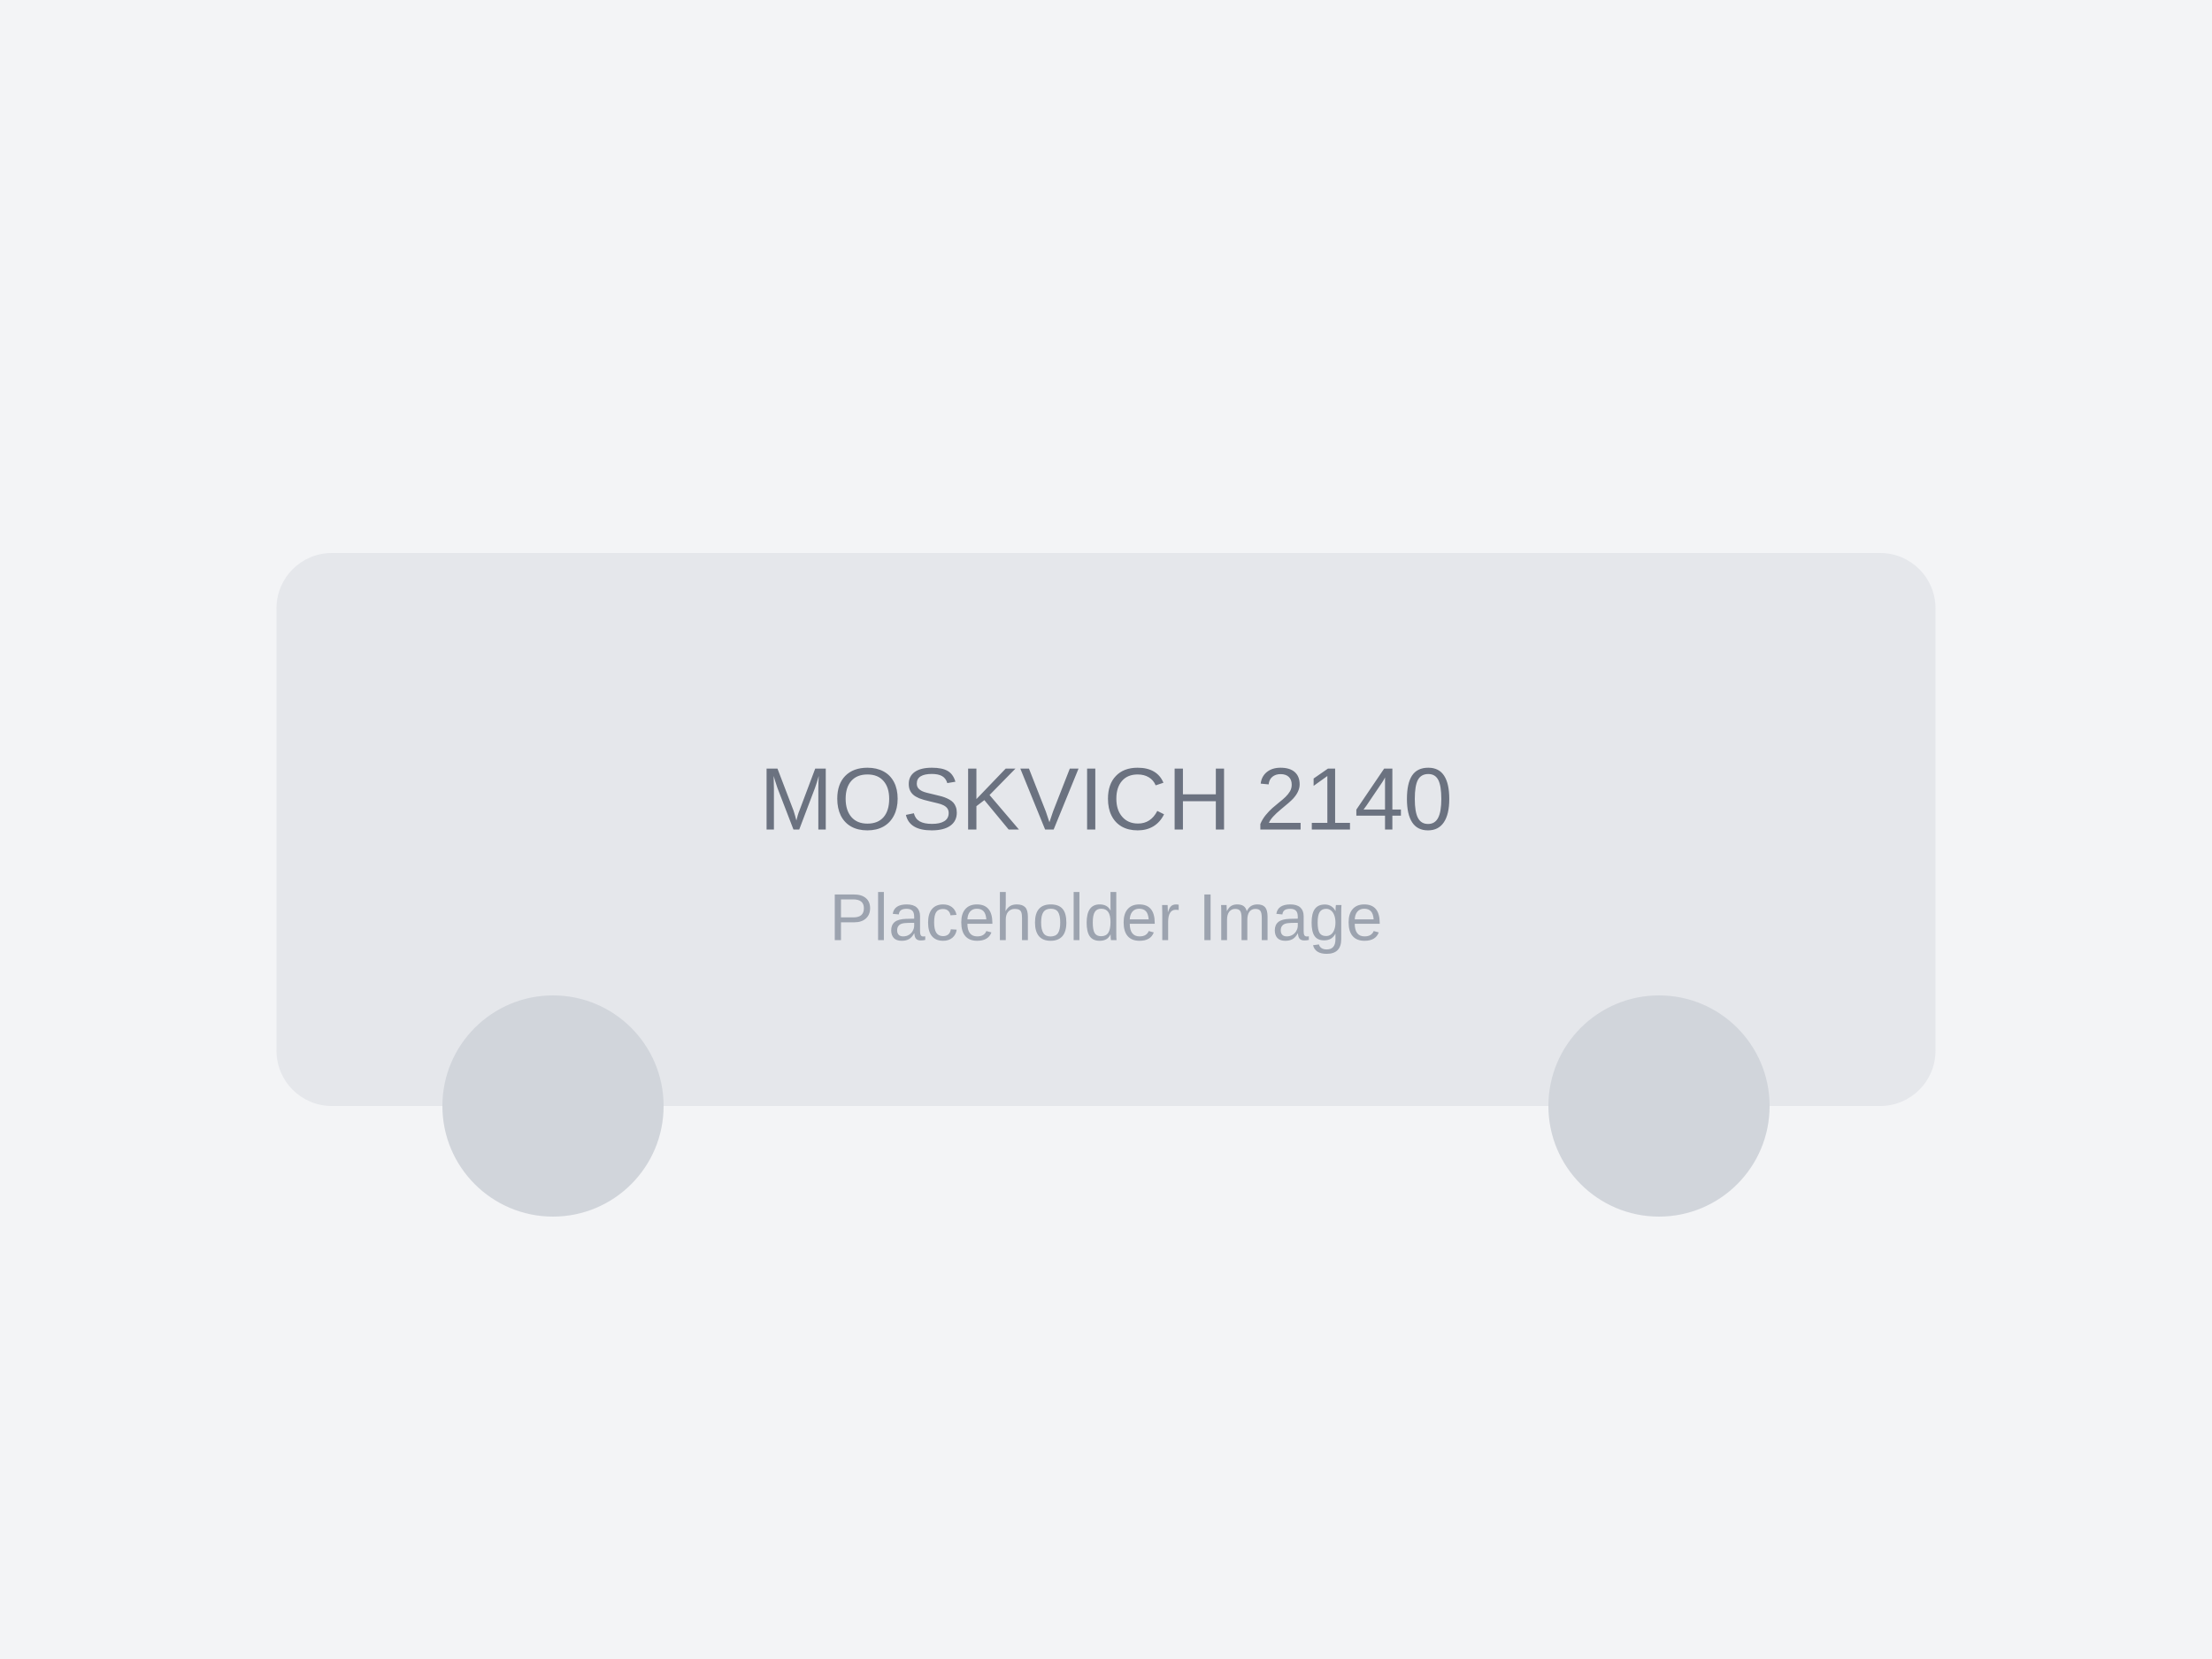
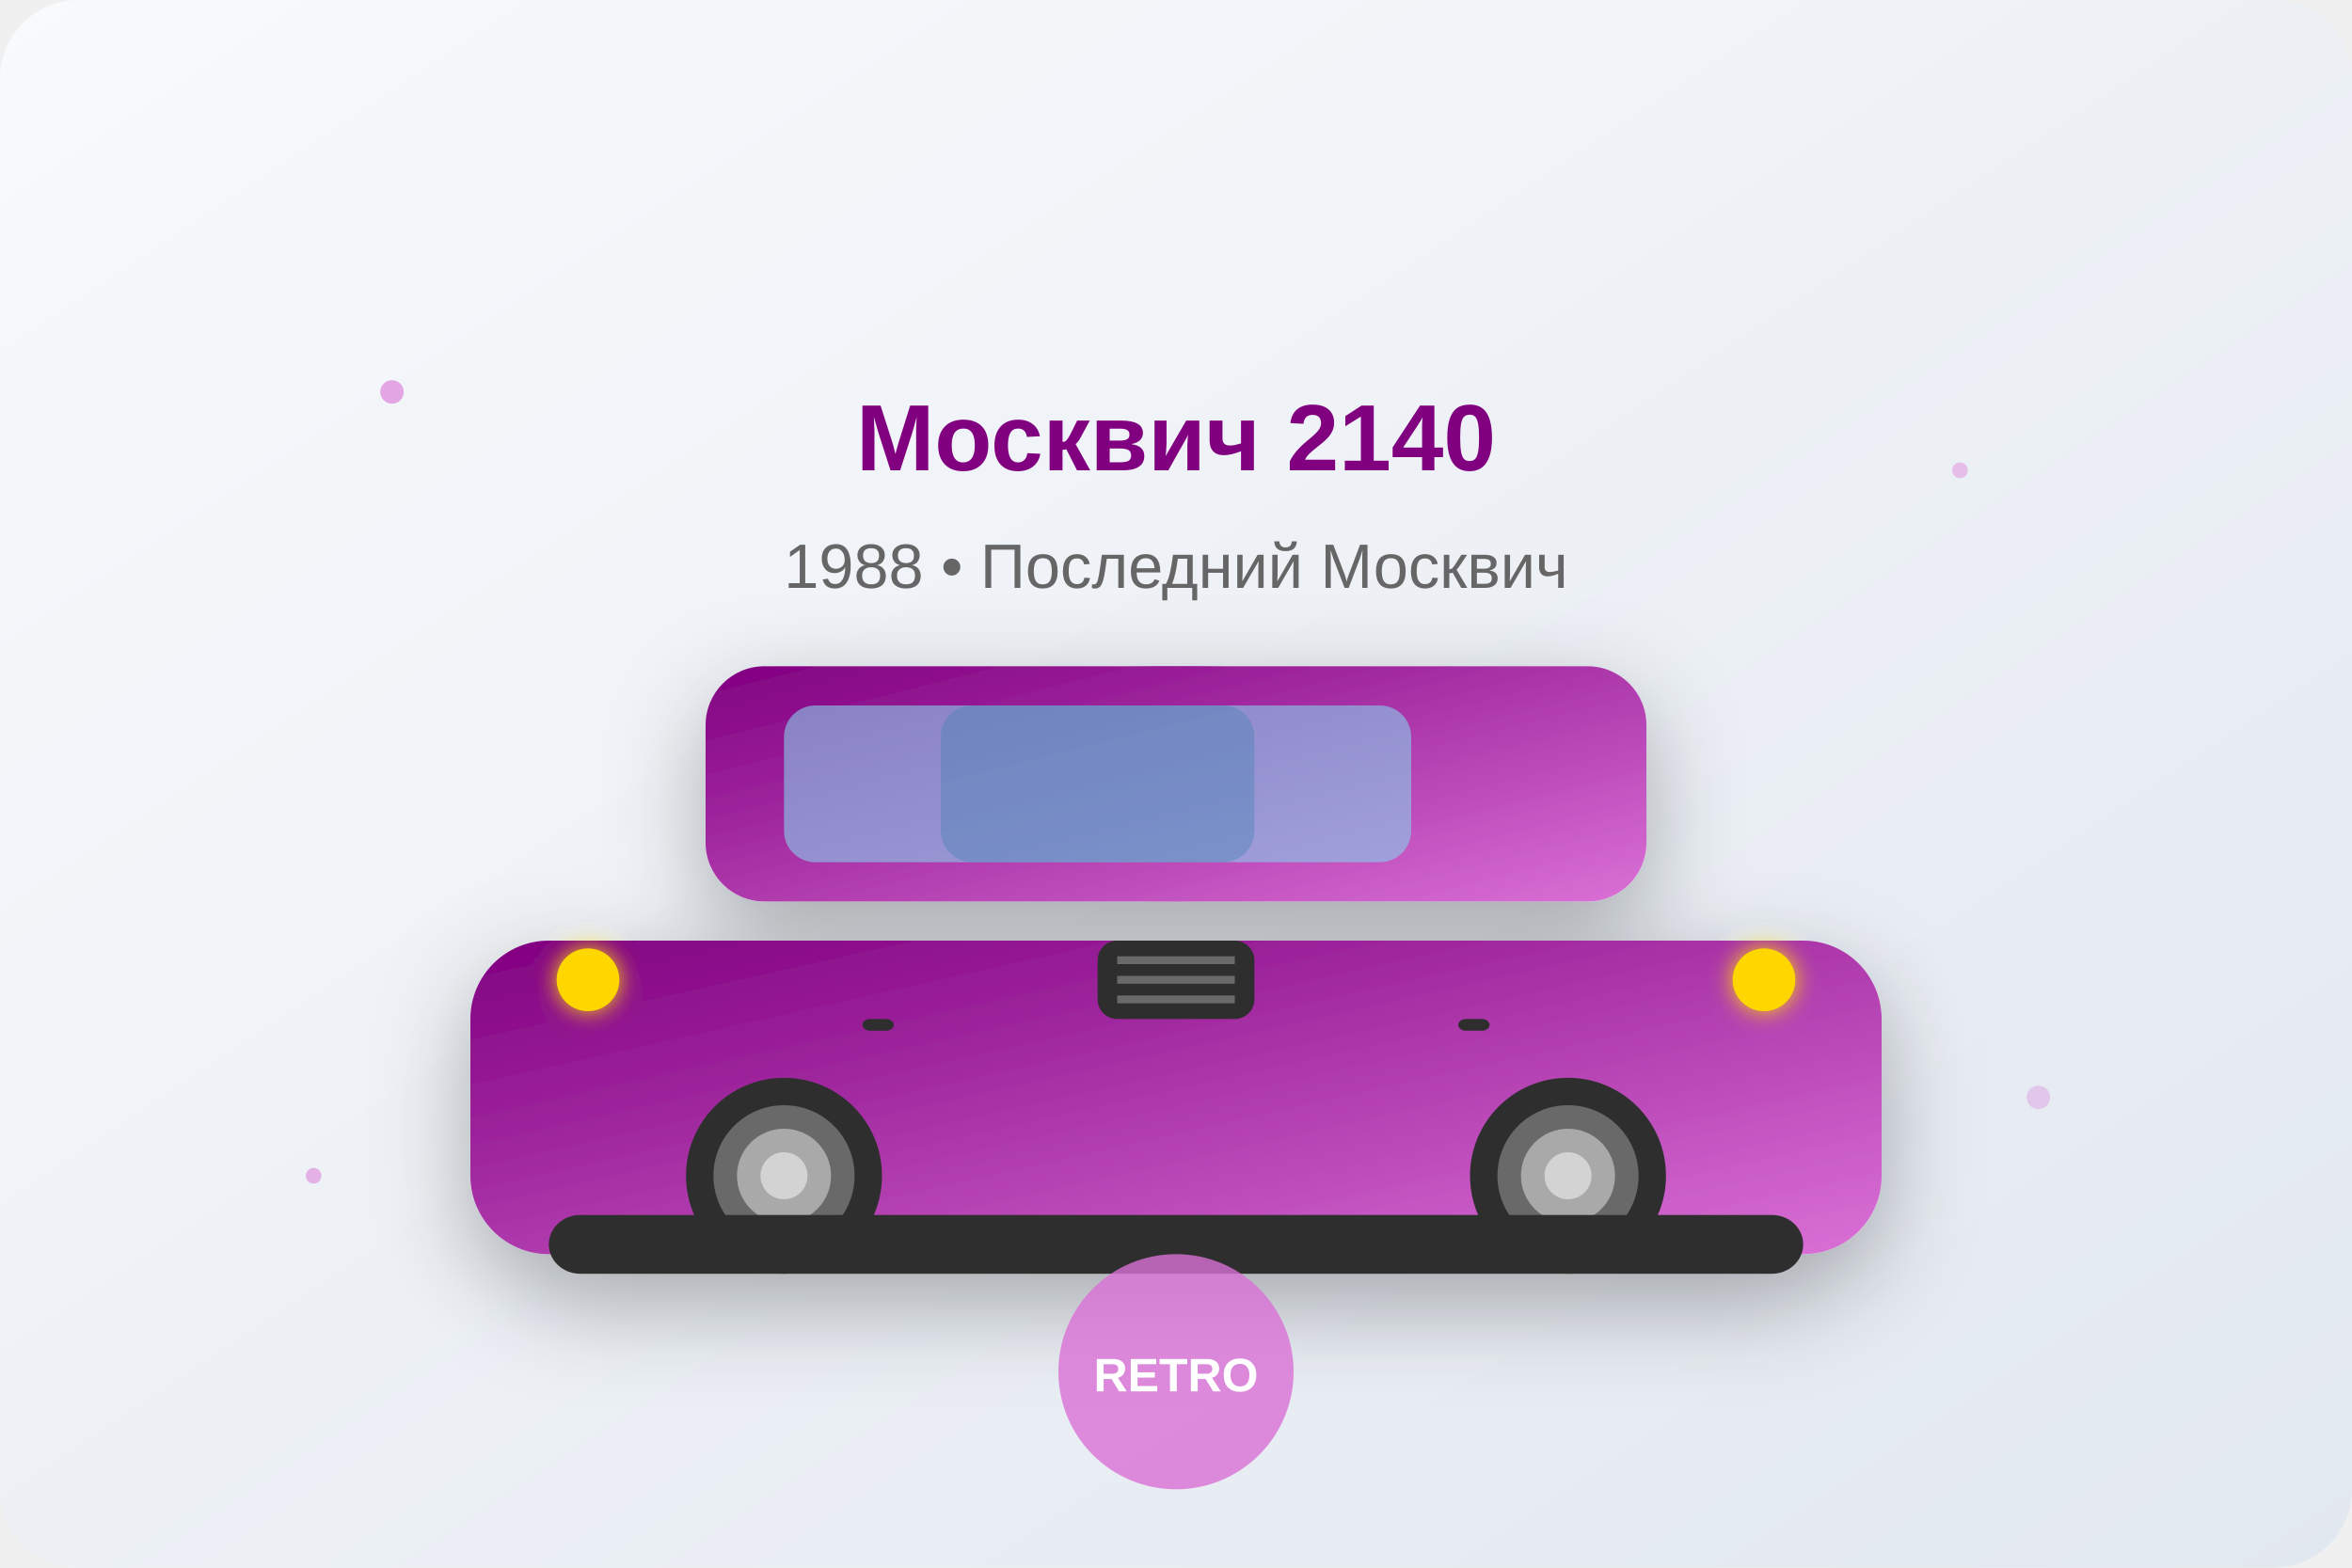
- <svg xmlns="http://www.w3.org/2000/svg" width="400" height="300">
-   <rect width="400" height="300" fill="#f3f4f6" />
-   <rect x="50" y="100" width="300" height="100" fill="#e5e7eb" rx="10" />
-   <circle cx="100" cy="200" r="20" fill="#d1d5db" />
-   <circle cx="300" cy="200" r="20" fill="#d1d5db" />
-   <text x="200" y="150" text-anchor="middle" font-family="Arial, sans-serif" font-size="16" fill="#6b7280">
-     MOSKVICH 2140
+ <svg xmlns="http://www.w3.org/2000/svg" width="600" height="400">
+   <defs>
+     <linearGradient id="bg-moskvich-2140" x1="0%" y1="0%" x2="100%" y2="100%">
+       <stop offset="0%" style="stop-color:#f8fafc;stop-opacity:1" />
+       <stop offset="100%" style="stop-color:#e2e8f0;stop-opacity:1" />
+     </linearGradient>
+     <linearGradient id="car-moskvich-2140" x1="0%" y1="0%" x2="100%" y2="100%">
+       <stop offset="0%" style="stop-color:#800080;stop-opacity:1" />
+       <stop offset="100%" style="stop-color:#DA70D6;stop-opacity:1" />
+     </linearGradient>
+     <filter id="shadow-moskvich-2140" x="-50%" y="-50%" width="200%" height="200%">
+       <feDropShadow dx="0" dy="8" stdDeviation="12" flood-color="#000000" flood-opacity="0.3" />
+     </filter>
+     <filter id="glow-moskvich-2140" x="-50%" y="-50%" width="200%" height="200%">
+       <feGaussianBlur stdDeviation="3" result="coloredBlur" />
+       <feMerge>
+         <feMergeNode in="coloredBlur" />
+         <feMergeNode in="SourceGraphic" />
+       </feMerge>
+     </filter>
+   </defs>
+   <rect width="600" height="400" fill="url(#bg-moskvich-2140)" rx="20" />
+   <g filter="url(#shadow-moskvich-2140)">
+     <ellipse cx="300" cy="280" rx="180" ry="40" fill="url(#car-moskvich-2140)" opacity="0.9" />
+     <rect x="120" y="240" width="360" height="80" fill="url(#car-moskvich-2140)" rx="20" />
+     <ellipse cx="300" cy="200" rx="120" ry="30" fill="url(#car-moskvich-2140)" opacity="0.8" />
+     <rect x="180" y="170" width="240" height="60" fill="url(#car-moskvich-2140)" rx="15" />
+     <rect x="200" y="180" width="160" height="40" fill="#87CEEB" opacity="0.6" rx="8" />
+     <rect x="240" y="180" width="80" height="40" fill="#4682B4" opacity="0.4" rx="8" />
+     <circle cx="200" cy="300" r="25" fill="#2F2F2F" />
+     <circle cx="200" cy="300" r="18" fill="#696969" />
+     <circle cx="200" cy="300" r="12" fill="#A9A9A9" />
+     <circle cx="200" cy="300" r="6" fill="#D3D3D3" />
+     <circle cx="400" cy="300" r="25" fill="#2F2F2F" />
+     <circle cx="400" cy="300" r="18" fill="#696969" />
+     <circle cx="400" cy="300" r="12" fill="#A9A9A9" />
+     <circle cx="400" cy="300" r="6" fill="#D3D3D3" />
+     <circle cx="150" cy="250" r="8" fill="#FFD700" filter="url(#glow-moskvich-2140)" />
+     <circle cx="450" cy="250" r="8" fill="#FFD700" filter="url(#glow-moskvich-2140)" />
+     <rect x="280" y="240" width="40" height="20" fill="#2F2F2F" rx="5" />
+     <line x1="285" y1="245" x2="315" y2="245" stroke="#696969" stroke-width="2" />
+     <line x1="285" y1="250" x2="315" y2="250" stroke="#696969" stroke-width="2" />
+     <line x1="285" y1="255" x2="315" y2="255" stroke="#696969" stroke-width="2" />
+     <rect x="140" y="310" width="320" height="15" fill="#2F2F2F" rx="8" />
+     <rect x="220" y="260" width="8" height="3" fill="#2F2F2F" rx="2" />
+     <rect x="372" y="260" width="8" height="3" fill="#2F2F2F" rx="2" />
+   </g>
+   <circle cx="100" cy="100" r="3" fill="#DA70D6" opacity="0.6" />
+   <circle cx="500" cy="120" r="2" fill="#DA70D6" opacity="0.4" />
+   <circle cx="80" cy="300" r="2" fill="#DA70D6" opacity="0.5" />
+   <circle cx="520" cy="280" r="3" fill="#DA70D6" opacity="0.3" />
+   <text x="300" y="120" text-anchor="middle" font-family="Arial, sans-serif" font-size="24" font-weight="bold" fill="#800080">
+     Москвич 2140
  </text>
-   <text x="200" y="170" text-anchor="middle" font-family="Arial, sans-serif" font-size="12" fill="#9ca3af">
-     Placeholder Image
+   <text x="300" y="150" text-anchor="middle" font-family="Arial, sans-serif" font-size="16" fill="#666">
+     1988 • Последний Москвич
+   </text>
+   <circle cx="300" cy="350" r="30" fill="#DA70D6" opacity="0.8" />
+   <text x="300" y="355" text-anchor="middle" font-family="Arial, sans-serif" font-size="12" font-weight="bold" fill="white">
+     RETRO
  </text>
</svg>
